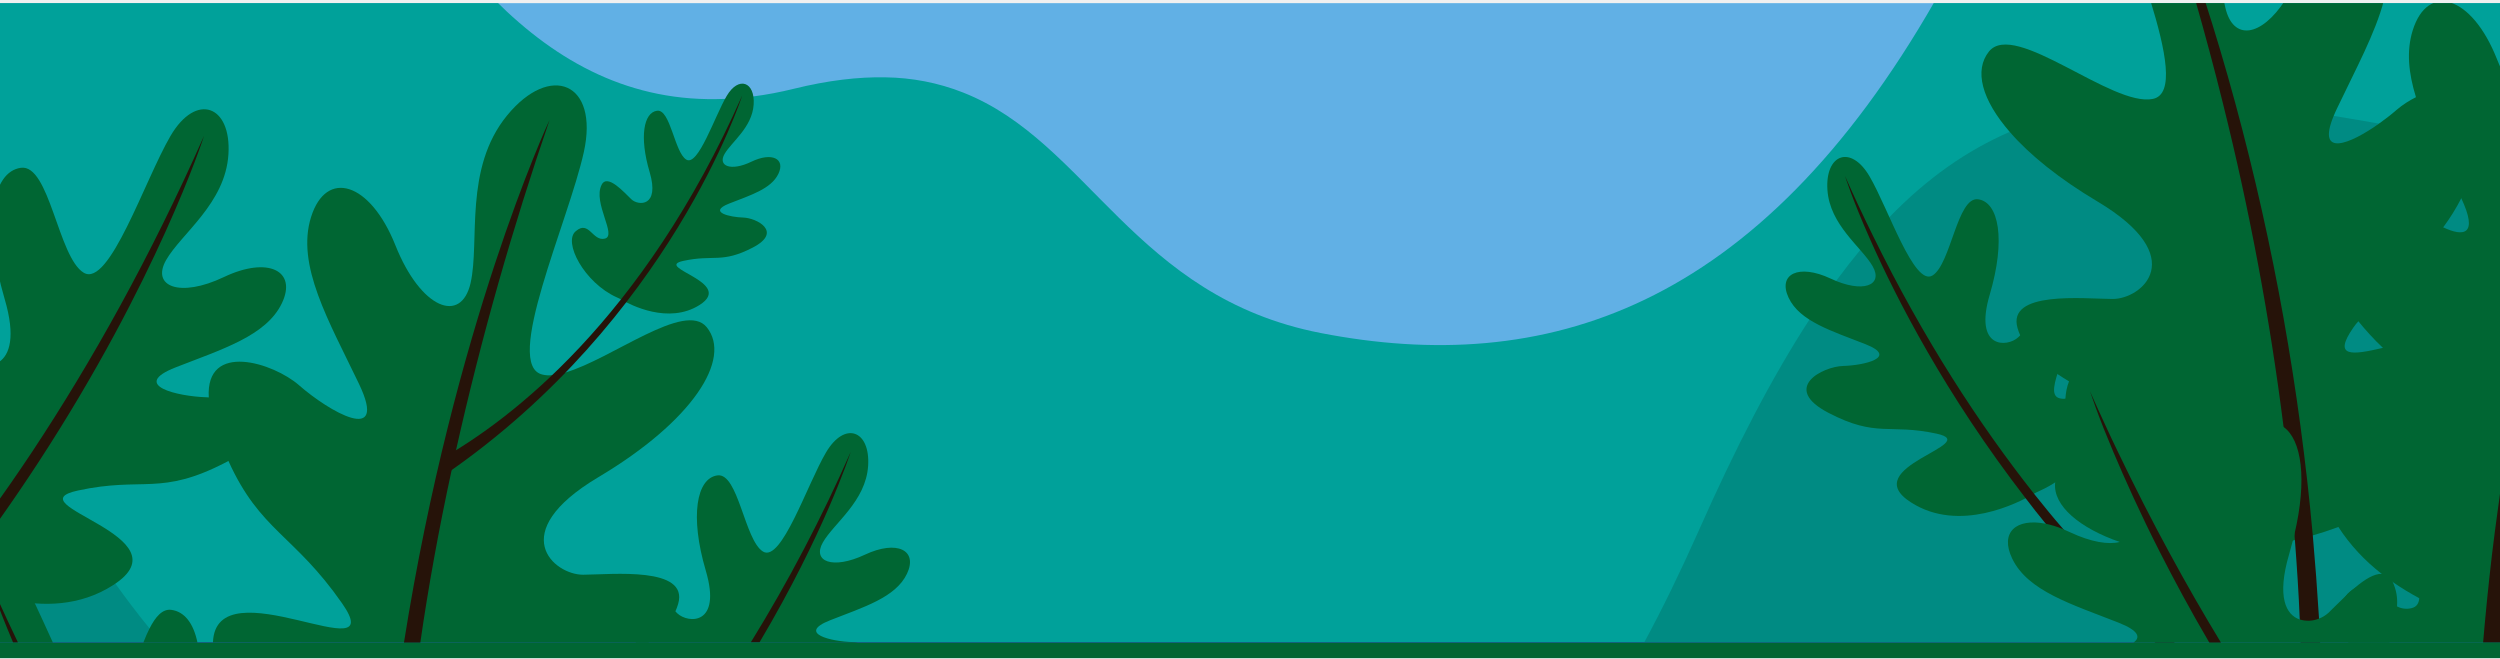
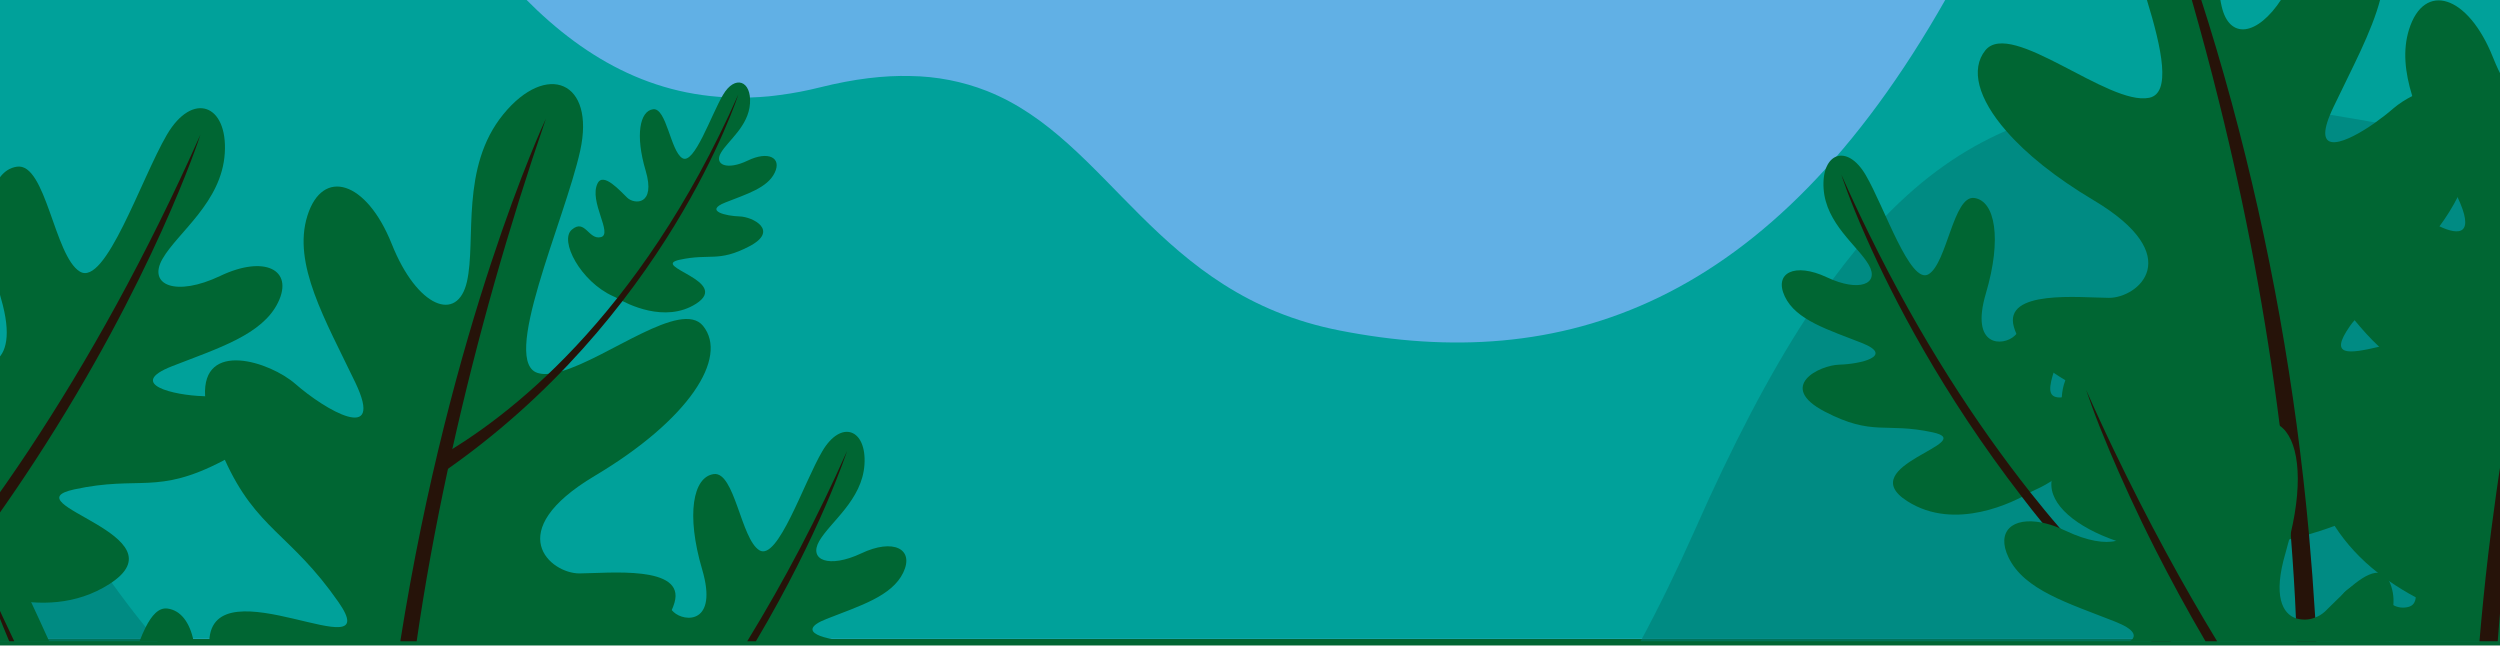
- <svg xmlns="http://www.w3.org/2000/svg" xmlns:xlink="http://www.w3.org/1999/xlink" version="1.1" id="Layer_1" x="0px" y="0px" viewBox="0 0 1437 378.4" style="enable-background:new 0 0 1437 378.4;" xml:space="preserve">
+ <svg xmlns="http://www.w3.org/2000/svg" xmlns:xlink="http://www.w3.org/1999/xlink" version="1.1" id="Layer_1" x="0px" y="0px" viewBox="0 0 1437 371.1" style="enable-background:new 0 0 1437 371.1;" xml:space="preserve">
  <style type="text/css">
- 	.st0{clip-path:url(#SVGID_2_);}
- 	.st1{fill:#FFFFFF;}
+ 	.st0{fill:#006633;}
+ 	.st1{clip-path:url(#SVGID_2_);}
	.st2{fill:#61B0E5;}
- 	.st3{opacity:0.992;fill:#233680;enable-background:new    ;}
- 	.st4{fill:#00A19A;}
- 	.st5{opacity:0.59;fill:#007C73;enable-background:new    ;}
- 	.st6{fill:#006633;}
- 	.st7{fill:#261309;}
+ 	.st3{fill:#00A19A;}
+ 	.st4{opacity:0.59;fill:#007C73;enable-background:new    ;}
+ 	.st5{fill:#261309;}
</style>
+   <rect y="294.7" class="st0" width="1437" height="76.3" />
  <g>
-     <g>
-       <g>
-         <defs>
-           <rect id="SVGID_1_" y="1.8" width="1437" height="368" />
-         </defs>
-         <clipPath id="SVGID_2_">
-           <use xlink:href="#SVGID_1_" style="overflow:visible;" />
-         </clipPath>
-         <g id="Web_1920_1" class="st0">
-           <rect y="1.8" class="st1" width="1437" height="368" />
-           <g id="Grupo_1" transform="translate(-243 -129.45)">
-             <g id="BACKGROUND">
-               <rect id="Rectángulo_5509" y="129.4" class="st2" width="1923.5" height="372.4" />
-               <path id="Trazado_25137" class="st3" d="M3.8,498h1920v5H3.8V498z" />
-             </g>
-             <g id="OBJECTS">
-               <g id="Grupo_27811">
-                 <path id="Trazado_56254" class="st4" d="M609.8,503" />
-                 <path id="Trazado_56255" class="st4" d="M1923.5,129.4v369.3H1754c-13.9,1.9-27.9,1.9-41.8,0H3.8V129.4h523.6         c36.1,36.1,78.4,59.1,132,56.9l0,0c3.1-0.1,6.3-0.3,9.5-0.6l0,0h0.1c2.2-0.2,4.5-0.5,6.8-0.8l0,0c7.9-1,15.7-2.5,23.4-4.4         c19.9-4.9,37.2-6.9,52.7-6.6c15.3,0.2,30.4,3.1,44.6,8.7c72.1,28.3,98.1,117.4,205.8,138.3         c127.9,24.8,250.8-12.3,353.2-191.4h469.6c0.2-0.4,0.4-0.8,0.6-1.1c0,0.4,0.1,0.8,0.1,1.1L1923.5,129.4L1923.5,129.4z" />
-                 <path id="Trazado_56256" class="st5" d="M328.9,490.6c-6.7-8.2-13.2-16.8-19.6-25.7c-15.5-21.7-30.1-45.4-44.3-69.7         c-1.2-2-2.4-4.1-3.6-6.2c-9.6-16.5-19.1-33.1-28.6-49.6c-6.5-11.2-12.9-22.3-19.5-33.2c-1.7-2.8-3.5-5.6-5.2-8.3         c-27-41.1-59.6-65.4-91.2-79.4l0,0c-3.3-1.4-6.5-2.8-9.8-4c-23.7-9-48.7-13.8-74-14.2c-9.8-0.2-19.5,0.3-29.2,1.4v296.9         h331.9C333.4,496.1,331.1,493.5,328.9,490.6z" />
-                 <path id="Trazado_56257" class="st5" d="M1923.5,129.4v369.3H1754c-13.9,1.9-27.9,1.9-41.8,0h-524.1         c10.6-19.6,20.9-40.8,31.1-63.7c21.7-49.1,42.7-89.3,63.9-121.9c5.1-7.8,10.2-15.2,15.3-22.2c4.6-6.2,9.2-12.1,13.8-17.7         c1.8-2.2,3.7-4.4,5.5-6.5c0.5-0.6,1.1-1.2,1.6-1.9c3.2-3.6,6.4-7.1,9.6-10.4c21.9-22.6,44.7-38.5,69.2-49.1         c36.1-15.7,75.9-19.8,122.4-16.8c2.4,0.2,4.8,0.3,7.3,0.5c17.7,1.4,36.4,3.8,56.2,7c8.2,1.3,16.7,2.8,25.3,4.3l0.7,0.1         c10.3,1.9,20,3.3,29.3,4.5c11.3,1.4,21.9,2.3,31.8,2.7c20.9,0.9,39-0.2,54.8-3.1c2.2-0.4,4.4-0.8,6.6-1.3l0,0         c9.7-2.1,19.2-5.1,28.3-9.1c9.6-4.2,18.5-9.6,26.7-16.2c13.9-11.1,24.3-24.8,32.9-39.6c1.7-2.9,3.3-6,4.9-9         c0.2-0.4,0.4-0.8,0.6-1.1c0,0.4,0.1,0.8,0.1,1.1L1923.5,129.4z" />
-               </g>
-               <g id="Grupo_27830">
-                 <g id="Grupo_27815">
-                   <g id="Grupo_27812">
-                     <path id="Trazado_56258" class="st6" d="M1595.8,317.6c-12.3,17.6-0.6,15.9,16.9,11.8c26.6-6.2,66.4-18,55.5,24.6           c-6.1,23.8-20.4,41.3-36.8,54.1l0,0c-2,1.6-4.1,3.1-6.2,4.6c-11.8,8.1-24.6,14.6-38,19.6c-5.6,2.1-10.6,3.7-14.8,4.9           c-3.7,1.1-6.8,1.8-9.1,2.3c-0.4,0.1-0.7,0.2-1.1,0.3c-0.3,0.1-0.7,0.2-1,0.3c-2.1,0.6-4.2,1.2-6.3,2           c-20.8,7.1-43.8,8.3-64.6,5.6c-1.9-0.2-3.8-0.5-5.7-0.9c-7.8-1.3-15.6-3.2-23.1-5.8c-22.9-7.9-38.6-20.8-37.2-34.1           c0-0.1,0-0.2,0-0.3c1.4-12.2,7.3-15.4,14.7-16.2c1.2-0.1,2.5-0.2,3.8-0.2c5-0.1,10.4,0.3,15.2-0.7c0.8-0.2,1.6-0.4,2.4-0.6           c3.8-1.1,7.2-3.6,9.3-6.9c4.6-7-2.5-13.1-13.5-19.8c-3.3-2-7.1-4.1-10.9-6.2c-0.1-0.1-0.2-0.1-0.3-0.1l0,0           c-1.8-1-3.7-2.1-5.6-3.1c-2.3-1.3-4.6-2.6-6.9-4s-4.6-2.8-6.8-4.3c-9.2-6.2-17.4-13.4-21.4-22.1c-0.6-1.4-1.2-2.8-1.6-4.3           c-6.3-21.7,37.9-16.9,54.6-16.8s45.3-23.9-8.8-56.1c-22-13.1-38.9-26.8-50.1-39.7c-16.4-18.8-20.8-35.7-12.1-46.5           c14.8-18.1,70.8,32.2,94.2,27.3c12.6-2.6,7.4-27.8-1.5-56.7h42.3c0.2,1.4,0.5,2.8,0.8,4.1c4.4,19.4,20.6,17.1,34.4-4.1           h56.8c-5,19.1-16.3,39.7-26.9,62c-0.8,1.7-1.5,3.2-2.1,4.7c-9.8,24,9.6,15.9,25.9,4.4c3.6-2.6,7.2-5.3,10.5-8.2           c3.4-2.9,7.2-5.3,11.2-7.3c19.2-9.6,47.2-12.3,39.4,22.7c-0.9,3.9-2,7.8-3.4,11.6c-2.8,8.1-6.2,16.1-10.1,23.8           c-3,5.9-6.5,11.5-10.5,16.9c-13.8,18.6-29.2,27.1-48.7,53.9C1597.6,315.1,1596.7,316.4,1595.8,317.6z" />
-                     <path id="Trazado_56259" class="st7" d="M1576.6,498.8h-11.2c-0.1-4.4-0.3-8.8-0.5-13.2c-0.6-14.9-1.6-30.2-2.8-45.8           c-0.1-1-0.2-2-0.2-3l0,0c-1.6-20.1-3.7-40.7-6.3-61.9c-7.9-62.7-19.6-124.9-34.9-186.2c-4.8-19.4-10.1-39.1-15.8-59.1h5.4           c5.7,17.6,11.7,37.6,17.7,59.7c22,81.2,36.8,164.2,44.4,248c1.4,15.7,2.6,31.7,3.6,48l0,0           C1576.1,489.6,1576.3,494.1,1576.6,498.8z" />
-                   </g>
-                   <g id="Grupo_27813">
-                     <path id="Trazado_56260" class="st6" d="M1843.9,399.1c-7.7,16.1-27.5,24-49.8,32.5c-3.7,1.4-7.4,2.8-11.2,4.3           c-1.7,0.7-3.2,1.3-4.4,2c-18.7,9.3,6.9,14.8,22.1,15.3c6.6,0.4,13.1,2.3,18.9,5.6c4.3,2.4,7.8,5.5,9.4,9.1           c1.3,3,1.1,6.6-0.6,9.4l0,0c-1.1,1.9-2.5,3.6-4.1,5.1l0,0c-3.6,3.2-7.6,5.9-12,8c-1.3,0.7-2.6,1.4-3.9,2l0,0           c-5,2.5-10.1,4.6-15.3,6.4h-39c-13.9,1.9-27.9,1.9-41.8,0h-119.3c-4.5-10.8-5.4-20.5-1.7-26.5l0,0c0.6-1,1.4-1.9,2.3-2.6           c1-0.9,2.2-1.7,3.4-2.4c10.4-5.9,15.6,6.4,23.9,10.7l0,0c2.6,1.4,5.6,1.7,8.4,1c2.9-0.7,4.1-2.7,4.4-5.6           c1.1-12.6-17.4-42.5-8.4-60.6c0,0,0-0.1,0.1-0.1c1.5-3,3.7-4.4,6.2-4.5l0,0c9.3-0.5,23.8,15.9,30.6,22.4           c4.1,3.6,9.7,5.2,15.1,4.2c8.5-1.8,15.2-11.7,7.5-37.9c-0.5-1.6-0.9-3.2-1.4-4.9c-10.9-40.7-5.3-68.5,10.7-70.7           c0.8-0.1,1.6-0.1,2.3,0.1c2.8,0.5,5.2,2.7,7.4,5.9c9.6,13.9,15.1,47.5,26.4,54.4c9.9,6,22.4-20.4,34-46l0,0           c4.1-9,8.1-17.8,11.8-25.1l0,0c1.4-2.8,2.8-5.3,4.1-7.5c8.6-14.6,18.9-18.2,25.8-13.2c5.1,3.6,8.3,11.9,7.5,23.8           c-1,15.7-9.3,28.1-18,38.6c-6.9,8.3-13.9,15.4-17.8,22.1c-8.7,15.1,7.8,21.8,33.2,9.8c1.1-0.5,2.2-1,3.3-1.5           c9-3.8,16.7-4.8,22.4-3.7C1845.5,380.6,1849.2,388.1,1843.9,399.1z" />
-                     <path id="Trazado_56261" class="st7" d="M1799.3,302.9c-0.4,1.4-6.3,19.4-19.2,48.5c-22.5,50.5-49.3,99-79.9,145.1           c-0.5,0.8-1,1.5-1.5,2.3h-7.9c0.9-1.3,1.8-2.7,2.8-4l0,0c31.2-46.1,59.2-94.3,83.6-144.4           C1784.6,335.1,1792,319.2,1799.3,302.9z" />
-                   </g>
-                   <g id="Grupo_27814">
-                     <path id="Trazado_56262" class="st6" d="M1415.6,411.5c-1.4,0.6-2.8,1.3-4.1,2.1c-8.1,4.7-42.3,22.5-70.1,4.6           c-31.8-20.4,42.1-33.6,14.7-39.5s-34.3,2.5-62-11.9s-3.3-26.7,8.4-27s32.1-4.9,12.8-12.5s-37.8-13.1-44.2-26.7           s5.7-19.7,24.2-11s30.4,3.9,24.1-7.1s-24.7-23.6-26-44s13.4-26.1,24.2-7.7s25.6,63.5,36.2,57s14.2-45.4,26.2-43.8           s16,23.4,6.7,54.8s10.1,30.4,16.4,24.5s21.5-23.5,26.7-13c8.1,16.1-14.1,45.3-2.9,48.1s14.2-16.8,26-6.7           C1464.2,361.5,1444.8,398.4,1415.6,411.5z" />
-                     <path id="Trazado_56263" class="st7" d="M1493,498.8h-11.2c-22.4-21.4-43.4-44.2-62.9-68.3c-4-4.9-7.9-9.8-11.6-14.7           c-46-59.6-74.3-114.7-89.5-149.1c-10-22.5-14.3-36.1-14.3-36.1c5.2,11.8,10.6,23.2,16,34.2           c29.3,59.8,61.2,108.6,92.6,148.4c5.6,7,11.1,13.8,16.7,20.2C1448.5,456.8,1470,478.6,1493,498.8z" />
-                   </g>
-                 </g>
-                 <g id="Grupo_27819">
-                   <g id="Grupo_27816">
-                     <path id="Trazado_56264" class="st6" d="M229.1,258.6c-3.8,14.6-11,28.2-21.1,39.4c-4.8,5.4-10,10.3-15.6,14.7l0,0           c-2,1.6-4.1,3.1-6.2,4.6c-19.1,13.3-39.9,20.7-52.9,24.4c-3.7,1.1-6.8,1.8-9.1,2.3c-0.4,0.1-0.7,0.2-1.1,0.3           c-2.5,0.6-4.9,1.4-7.4,2.2c-39.2,13.4-86.4,5.8-112-9.5v-42.3c9.6-0.2,20.6,1.4,26.8-8.2c4.5-7-2.5-13.1-13.5-19.8           c-4-2.4-8.5-4.9-13.2-7.5v-54c5.6,0.1,10.6,0.4,14.4,0.4c5.4-0.2,10.6-2,14.8-5.3c11.4-8.8,15.2-27.7-23.7-50.8           c-1.9-1.1-3.7-2.2-5.6-3.4v-16.9h222.9c-19.6,51.3-39.9,49.9-69.9,92.8C125.8,266.6,247.3,188.1,229.1,258.6z" />
-                     <path id="Trazado_56265" class="st7" d="M139,498.8h-12.9c0.4-8.7,0.6-17.5,0.8-26.4c0.1-5.1,0.2-10.2,0.2-15.5           c0.3-35.2-0.9-72.7-4-112.5c-3.2-40.9-8.4-84.2-16.1-129.8c-4.7-27.6-10.3-55.9-16.8-85.2H98c6.6,27.2,13,57.1,18.7,89.2           l0,0c6.7,38,12.5,79.2,16.5,123.2C138,394,139.9,446.4,139,498.8z" />
-                   </g>
-                   <g id="Grupo_27817">
-                     <path id="Trazado_56266" class="st6" d="M205.7,456.6c1.9,0.8,3.8,1.8,5.7,2.8c11.2,6.5,58.2,31,96.6,6.4           c43.8-28.1-58.1-46.2-20.2-54.4s47.2,3.5,85.4-16.4s4.6-36.7-11.6-37.2s-44.2-6.8-17.6-17.2s52-18.1,61-36.8           s-7.9-27.2-33.3-15.1s-41.9,5.4-33.2-9.8s34-32.5,35.8-60.7s-18.5-35.9-33.3-10.6s-35.2,87.5-49.9,78.6           s-19.6-62.6-36.1-60.3s-22,32.3-9.3,75.5s-13.9,41.9-22.6,33.7s-29.6-32.3-36.8-17.9c-11.1,22.1,19.4,62.4,4,66.3           s-19.6-23.1-35.8-9.3C138.7,387.8,165.5,438.6,205.7,456.6z" />
-                     <path id="Trazado_56267" class="st7" d="M360.3,207.5c-0.6,1.9-27.1,83.3-95.3,187.8c-14.1,21.6-30,44.2-47.8,67.3           c-9.2,11.9-18.9,24-29.1,36.1h-10.5c11-12.4,22.1-25.6,33.2-39.7c16.9-21.4,33.9-44.6,50.7-69.9           C295.6,337.6,329.3,277.5,360.3,207.5z" />
-                   </g>
-                   <g id="Grupo_27818">
-                     <path id="Trazado_56268" class="st6" d="M17,266.9c-0.7,7.9-5.5,18.2-13.2,27.7v-40c2.7-1.6,5.8-1.8,10,1.8           C16.4,258.6,17.4,262.4,17,266.9z" />
-                     <path id="Trazado_56269" class="st7" d="M133.3,460.5c-1.6,4.7-2.4,9.6-2.6,14.5c-1.3-0.9-2.5-1.7-3.8-2.6           C81.8,440.8,40.5,404.1,3.8,363.1v-9c47.5,52.1,92.1,84.2,123.3,102.7C129.2,458.1,131.3,459.4,133.3,460.5z" />
-                   </g>
-                 </g>
-                 <g id="Grupo_27824">
-                   <g id="Grupo_27820">
-                     <path id="Trazado_56270" class="st6" d="M615.7,498.8c6.7-5.2,12.4-11.1,15.5-17.9c0.6-1.4,1.2-2.8,1.6-4.3           c6.3-21.7-38-16.9-54.6-16.8s-45.3-23.9,8.8-56.1s77-68,62.2-86.2c-12.5-15.3-54.5,18.3-81.3,26.1l0,0           c-2.5,0.8-5.1,1.3-7.7,1.5l0,0c-1.7,0.2-3.5,0.1-5.2-0.3c-23.4-4.9,14.8-88,23.6-128s-19.3-51.4-44.2-20.9           s-15.5,72.4-20.9,96.2s-28.6,15-43.2-21.6s-39.8-44-48.5-16.3s10.2,59.7,27.5,95.8s-17.4,15.8-34.4,0.9           c-14.6-12.8-53.8-25.5-51.9,7c0.3,5.4,1.8,12,4.7,20.1c2.2,6.1,4.4,11.6,6.6,16.4c18.2,40.3,37.7,42.2,65.3,81.8           c28.6,40.9-72.5-22.7-74.2,22.5L615.7,498.8L615.7,498.8z" />
-                     <path id="Trazado_56271" class="st7" d="M484.6,498.8h-9.4c28.9-182,82.5-298,83.7-300.4c-21.4,62.2-39.4,125.6-53.8,189.9           l0,0c-0.9,3.8-1.7,7.6-2.5,11.4C495.2,433.8,489.2,466.9,484.6,498.8z" />
-                   </g>
-                   <g id="Grupo_27821">
-                     <path id="Trazado_56272" class="st6" d="M263.1,476.4c3.3,7,6.8,14.7,10.3,22.4h-42.1c-4.8-7.7-8.5-16.4-9.1-26.5           c-0.2-2.4-0.1-4.8,0-7.2l0,0c1.8-22.1,19.8-26.4,33.3-3.5C257.9,465.8,260.4,470.8,263.1,476.4z" />
-                     <path id="Trazado_56273" class="st6" d="M356.5,498.8h-31.1c1.1-2.9,2.3-5.6,3.5-8c3.5-6.9,7.5-11.5,12.6-10.8           C349,481,354.2,487.6,356.5,498.8z" />
-                     <path id="Trazado_56274" class="st7" d="M240.9,472.1c4.1,9,8.2,17.9,12.4,26.6h-2.8c-4.8-11.4-8.4-20.6-10.7-26.9           s-3.5-9.9-3.6-10.3C237.7,465.1,239.3,468.6,240.9,472.1z" />
-                   </g>
-                   <g id="Grupo_27822">
-                     <path id="Trazado_56275" class="st6" d="M608.5,498.8c-3.2-9.8-7-21.5-2.9-29.8c5-9.9,18.8,5.2,25.6,11.9           c0.4,0.4,0.8,0.7,1.1,1.1c6.3,5.9,25.7,7,16.4-24.5s-5.3-53.2,6.7-54.8s15.6,37.4,26.2,43.8s25.4-38.7,36.2-57           s25.5-12.7,24.2,7.7s-19.7,33-26,44s5.6,15.8,24.1,7.1s30.7-2.6,24.2,11s-24.9,19.1-44.2,26.7s1,12.2,12.8,12.5           c1.1,0,2.1,0.1,3.2,0.3L608.5,498.8L608.5,498.8z" />
-                     <path id="Trazado_56276" class="st7" d="M732,389.2c-0.5,1.4-15.4,47.1-52.4,109.4h-5C696.2,463.6,715.3,427.1,732,389.2z" />
-                   </g>
-                   <g id="Grupo_27823">
-                     <path id="Trazado_56277" class="st6" d="M597.6,300.4c0.9,0.4,1.8,0.8,2.6,1.3c5.2,3,27.1,14.4,45,3           c20.4-13.1-27-21.5-9.4-25.3s22,1.6,39.8-7.6s2.1-17.1-5.4-17.3s-20.6-3.1-8.2-8s24.2-8.4,28.4-17.1s-3.7-12.7-15.5-7           s-19.5,2.5-15.4-4.5s15.8-15.2,16.7-28.3s-8.6-16.7-15.5-5s-16.4,40.7-23.2,36.6s-9.1-29.1-16.8-28.1s-10.3,15-4.3,35.2           s-6.5,19.5-10.5,15.7s-13.8-15-17.1-8.3c-5.2,10.3,9,29.1,1.9,30.9s-9.1-10.8-16.7-4.3C566.4,268.4,578.8,292,597.6,300.4z           " />
-                     <path id="Trazado_56278" class="st7" d="M497.1,393c38.8-22.1,115.2-79.3,172.5-208.6c0,0-41.3,128.8-170.8,217.9           C498.6,399.1,498,396,497.1,393z" />
-                   </g>
-                 </g>
-                 <g id="Grupo_27829">
-                   <g id="Grupo_27825">
-                     <path id="Trazado_56279" class="st6" d="M1841,369.1c-0.4,1.5-1,2.9-1.6,4.3c-0.9,1.9-1.9,3.6-3.1,5.3           c-4.4,6.4-11,11.9-18.3,16.8c-4.4,3-9.1,5.8-13.7,8.4c-5.9,3.4-11.8,6.5-16.8,9.5l0,0c-11.1,6.6-18.1,12.7-13.5,19.7           c1.2,1.9,2.7,3.4,4.5,4.7c6.3,4.3,14.8,3.3,22.4,3.5c9,0.2,16.8,2.1,18.4,16.4c0,0.1,0,0.2,0,0.3c0,0.2,0.1,0.5,0.1,0.7           c1,18.1-28.8,35.1-65.5,40c-13.9,1.9-27.9,1.9-41.8,0c-4.1-0.6-8.1-1.3-12.1-2.3c-2.2-0.5-4.4-1.1-6.6-1.8l0,0           c-1.6-0.5-3.1-1-4.7-1.5c-2.4-0.8-4.9-1.6-7.4-2.2c-0.4-0.1-0.7-0.2-1.1-0.3c-2.2-0.5-5.3-1.3-9.1-2.3           c-13.1-3.7-25.7-8.8-37.7-15.1c-5.2-2.8-10.3-5.9-15.2-9.3c-2.1-1.5-4.2-3-6.2-4.6l0,0c-9.8-7.6-18.3-16.7-25-27.1           c-5.3-8.3-9.3-17.4-11.7-27c-18.2-70.6,103.3,8,72.3-36.4c-13.3-19.1-24.7-29.4-35-39.5c-5.1-4.8-9.8-10-14.2-15.4           c-7.9-10-15.3-22.7-22.6-43.2c-20.3-56.8,30.2-42,47.2-27.1c6.7,5.9,16.2,12.6,24.1,16.4c12.1,5.8,20.7,4.6,10.5-16.9           c-0.1-0.1-0.1-0.3-0.2-0.4c-6.3-13.1-12.8-25.7-18.1-37.7c-2.9-6.5-5.5-13.2-7.7-20c-4.1-13.4-5.5-26.1-1.8-38           c8.6-27.7,33.9-20.3,48.4,16.3s37.8,45.4,43.2,21.6c3.2-14.1,1.2-34.7,4.3-55.4h55.4c-6.2,20.2-15,44.4-20.5,64.8           c-6.2,22.9-8.1,41,2.4,43.2c1.7,0.3,3.5,0.4,5.2,0.3c2.6-0.2,5.2-0.7,7.7-1.5c26.8-7.8,68.8-41.4,81.3-26.1           c13.8,16.9-5.1,49.2-51.6,79.6c-3.4,2.2-6.9,4.4-10.5,6.6c-7,4-13.4,8.7-19.4,14.1l0,0c-10.3,9.7-13.1,18.3-11.8,25.1l0,0           c1.3,7,6.9,12.1,13.1,14.7c1,0.4,1.9,0.8,2.9,1.1c2.1,0.6,4.2,1,6.4,1c2.4,0,5.5-0.1,8.8-0.2           C1814.9,351.5,1846.4,350.6,1841,369.1z" />
-                     <path id="Trazado_56280" class="st7" d="M1754.3,129.4c-8,25.1-15.3,49.8-21.9,73.9l0,0c-7.2,26.4-13.6,52.2-19.2,77.4l0,0           c-0.9,3.8-1.7,7.6-2.5,11.4c-2.5,11.8-4.9,23.5-7.1,35c-10.5,54.2-17.9,108.9-22.2,163.9c-0.2,2.6-0.4,5.2-0.6,7.7h-10.5           c0.3-3.5,0.6-6.9,0.9-10.3c1.7-18.4,3.6-36.3,5.9-53.8c1.9-14.6,3.9-28.9,6.1-42.8c3.9-24.8,8.3-48.4,13-70.6           c9.3-44.6,19.7-83.8,29.6-116.6c9.4-31.1,18.3-56.4,25.4-75.2L1754.3,129.4z" />
-                   </g>
-                   <g id="Grupo_27826">
-                     <path id="Trazado_56281" class="st6" d="M1620.8,477.9L1620.8,477.9c-0.3,6.8-2.3,14-4.4,20.9h-147.1           c4.2-2.9,3.3-6.8-8.7-11.5c-26.6-10.5-52-18-61-36.8c-7.2-15,2.2-23.4,19.3-20c3.3,0.7,6.6,1.7,9.7,3           c1.4,0.6,2.8,1.2,4.3,1.9c12.1,5.7,22.1,7.2,28.4,5.6c7-1.8,9.3-7.4,4.7-15.4c-5.4-9.4-17.2-19.6-25.8-32.8           c-0.5-0.8-1-1.6-1.5-2.4c-4.5-7.5-7.9-15.9-8.5-25.5c-0.1-2.1-0.1-4.2,0-6.3c0.2-3.4,0.8-6.8,2.1-10           c5.4-13.7,19.9-13.7,31.3,5.6c14.8,25.3,35.2,87.4,49.9,78.6s19.6-62.6,36.1-60.3c2.1,0.3,4.2,1.1,5.9,2.3           c10.5,7.3,13.8,30.2,6.3,61.9l0,0c-0.2,1.1-0.5,2.1-0.8,3.2c-0.7,2.6-1.4,5.3-2.2,8.1c-7.3,24.7-1.7,34.9,6,37.5           c3.6,1.1,7.5,1,10.9-0.4l0,0c2.1-0.7,4-1.9,5.7-3.4c2.4-2.3,5.9-5.9,9.7-9.5l0,0c1.8-1.7,3.7-3.5,5.7-5.1           c5.3-4.5,10.9-8,15.3-7.8l0,0c2.5,0.1,4.6,1.5,6.2,4.5v0.1C1620.4,468.4,1621.2,473.1,1620.8,477.9z" />
-                     <path id="Trazado_56282" class="st7" d="M1490.2,447.6c9.7,17.9,19.5,34.9,29.4,51.2h-6.7c-10.9-18.6-20.3-36.1-28.4-52           c-11.5-22.6-20.2-42.1-26.6-57.2c-2.2-5.2-4.1-10-5.8-14.1c-3.9-9.9-6.2-16.6-7.2-19.5l0,0c-0.3-1-0.5-1.5-0.6-1.7           c0.3,0.6,0.5,1.2,0.8,1.8c2.6,5.9,5.2,11.6,7.9,17.4c2.4,5.2,4.8,10.4,7.3,15.5C1470,409.2,1480,428.9,1490.2,447.6z" />
-                   </g>
-                   <g id="Grupo_27827">
-                     <path id="Trazado_56283" class="st6" d="M1923.5,317.6v-30.8c-10.5,20.3-23.8,58.2-33.6,52.2           c-10.6-6.4-14.2-45.4-26.2-43.8s-16,23.4-6.7,54.8s-10.1,30.4-16.4,24.5c-0.3-0.3-0.7-0.7-1.1-1.1           c-6.8-6.7-20.6-21.8-25.6-11.9c-2.9,5.9-1.9,13.5,0.2,21c1.2,4.6,2.8,9,4.1,13c2.3,7.3,3.3,13-1.3,14.1           c-5.4,1.4-8.9-2.5-12.4-5.8c-3.8-3.5-7.5-6.2-13.6-1c-2.6,2.3-3.6,6-3.2,10.5l0,0c0.5,5.3,2.8,11.7,6.6,18.2           c2,3.4,4.3,6.7,6.8,9.8c5.2,6.5,11.5,12.1,18.5,16.7c2.7,1.8,5.6,3.3,8.5,4.6c1.2,0.5,2.4,1.1,3.6,1.8           c0.2,0.1,0.3,0.2,0.5,0.3c1,0.6,2.4,1.4,4.2,2.3c12.3,6.3,41.6,18,65.9,2.4c31.8-20.4-42.1-33.6-14.7-39.5           c16.4-3.5,25.4-1.9,36-3.2v-39.1c-3.6-1.7-4.7-4,0-6.9v-38.6c-1.2-1.7-1.2-4,0-6.8v-17.7H1923.5z" />
-                     <path id="Trazado_56284" class="st7" d="M1923.5,317.6c-29.1,59.1-60.7,107.5-91.9,146.9c-0.9,1.1-1.8,2.2-2.7,3.4           c-6.9,8.6-13.8,16.8-20.6,24.5l0,0c-1.9,2.1-3.8,4.3-5.7,6.4h7.8c4.7-5.5,9.3-10.9,13.7-16.4l0,0c1.4-1.7,2.8-3.4,4.1-5.1           l0,0c2.7-3.4,5.4-6.8,8-10.2c34.4-44.5,63.7-92.8,87.2-143.9L1923.5,317.6z" />
-                   </g>
-                   <g id="Grupo_27828">
-                     <path id="Trazado_56285" class="st6" d="M1796.1,129.4c-3.5,10.5,9.3,27.8,2.4,29.5c-7.2,1.8-9.1-10.8-16.7-4.3           c-4.5,3.8-1.6,14.1,5.6,23.4c4.8,6.4,11.1,11.5,18.3,14.9c0.8,0.4,1.5,0.7,2.3,1.1c0.1,0.1,0.2,0.1,0.3,0.2           c0.7,0.4,1.6,0.9,2.7,1.5c7.9,4.1,26.6,11.5,42.3,1.5c20.4-13.1-27-21.5-9.4-25.3s22,1.6,39.8-7.6s2.2-17.1-5.4-17.3           s-20.6-3.1-8.2-8c8-3.2,15.8-5.7,21.4-9.5h-65.6c0.2,6.1-2.5,8.6-5.5,9c-2.4,0.3-4.8-0.5-6.6-2c-1.7-1.6-4.5-4.6-7.4-7           L1796.1,129.4z" />
-                     <path id="Trazado_56286" class="st7" d="M1854.1,129.4c-12.5,23.2-26.9,45.4-43,66.3c-10.9,14.1-22.6,27.6-35,40.5           c-20,20.7-41.8,39.4-65.3,55.9c-1.3,0.9-2.6,1.8-3.9,2.7c-0.1-3.2-0.7-6.3-1.7-9.3c2.5-1.4,5.2-3,8.1-4.8l0,0           c19.8-12.4,38.3-26.8,55.1-43.1c14.2-13.6,27.5-28.2,39.7-43.6c16.1-20.4,30.6-42,43.3-64.7L1854.1,129.4L1854.1,129.4z" />
-                   </g>
-                 </g>
-               </g>
-             </g>
+     <defs>
+       <rect id="SVGID_1_" width="1437" height="371.1" />
+     </defs>
+     <clipPath id="SVGID_2_">
+       <use xlink:href="#SVGID_1_" style="overflow:visible;" />
+     </clipPath>
+     <g class="st1">
+       <rect x="-214.2" y="-0.7" class="st2" width="1892.6" height="368" />
+       <path id="Trazado_56254_1_" class="st3" d="M364.7,372.9" />
+       <path id="Trazado_56255_1_" class="st3" d="M1678.3-0.7v367.9h-167c-13.7,1.9-27.5,1.9-41.2,0H-214.2V-0.7H302    c35.6,36,77.3,58.8,130.2,56.7h0c3.1-0.1,6.2-0.3,9.3-0.6h0c0,0,0.1,0,0.1,0c2.2-0.2,4.4-0.5,6.7-0.8h0c7.8-1,15.5-2.5,23.1-4.4    c19.6-4.9,36.7-6.9,51.9-6.5c15.1,0.2,30,3.1,44,8.6c71.1,28.2,96.7,117,202.9,137.7c126.1,24.7,247.3-12.3,348.3-190.7h463    c0.2-0.4,0.4-0.8,0.6-1.1c0,0.4,0,0.8,0.1,1.1H1678.3z" />
+       <path id="Trazado_56256_1_" class="st4" d="M83.8,360.6c-6.7-8.2-13.2-16.8-19.6-25.7c-15.5-21.7-30.1-45.4-44.3-69.7    c-1.2-2-2.4-4.1-3.6-6.2c-9.6-16.5-19.1-33.1-28.6-49.6c-6.5-11.2-12.9-22.3-19.5-33.2c-1.7-2.8-3.5-5.6-5.2-8.3    c-27-41.1-59.6-65.4-91.2-79.4h0c-3.3-1.4-6.5-2.8-9.8-4c-23.7-9-48.7-13.8-74-14.2c-9.8-0.2-19.5,0.3-29.2,1.4v296.9H90.6    C88.3,366,86,363.3,83.8,360.6z" />
+       <path id="Trazado_56257_1_" class="st4" d="M1678.3-0.7v369.3h-169.4c-13.9,1.9-27.9,1.9-41.8,0H943    c10.6-19.6,20.9-40.8,31.1-63.7c21.7-49.1,42.7-89.3,63.9-121.9c5.1-7.8,10.2-15.2,15.3-22.2c4.6-6.2,9.2-12.1,13.8-17.7    c1.8-2.2,3.7-4.4,5.5-6.5c0.5-0.6,1.1-1.2,1.6-1.9c3.2-3.6,6.4-7.1,9.6-10.4c21.9-22.6,44.7-38.5,69.2-49.1    c36.1-15.7,75.9-19.8,122.4-16.8c2.4,0.2,4.8,0.3,7.3,0.5c17.7,1.4,36.4,3.8,56.2,7c8.2,1.3,16.7,2.8,25.3,4.3l0.7,0.1    c10.3,1.9,20,3.3,29.3,4.5c11.3,1.4,21.9,2.3,31.8,2.7c20.9,0.9,39-0.2,54.8-3.1c2.2-0.4,4.4-0.8,6.6-1.3h0    c9.7-2.1,19.2-5.1,28.3-9.1c9.6-4.2,18.5-9.6,26.7-16.2c13.9-11.1,24.3-24.8,32.9-39.6c1.7-2.9,3.3-6,4.9-9    c0.2-0.4,0.4-0.8,0.6-1.1c0,0.4,0.1,0.8,0.1,1.1L1678.3-0.7z" />
+       <g id="Grupo_27830_1_">
+         <g id="Grupo_27815_1_">
+           <g id="Grupo_27812_1_">
+             <path id="Trazado_56258_1_" class="st0" d="M1350.7,187.5c-12.3,17.6-0.6,15.9,16.9,11.8c26.6-6.2,66.4-18,55.5,24.6       c-6.1,23.8-20.4,41.3-36.8,54.1h0c-2,1.6-4.1,3.1-6.2,4.6c-11.8,8.1-24.6,14.6-38,19.6c-5.6,2.1-10.6,3.7-14.8,4.9       c-3.7,1.1-6.8,1.8-9.1,2.3c-0.4,0.1-0.7,0.2-1.1,0.3c-0.3,0.1-0.7,0.2-1,0.3c-2.1,0.6-4.2,1.2-6.3,2       c-20.8,7.1-43.8,8.3-64.6,5.6c-1.9-0.2-3.8-0.5-5.7-0.9c-7.8-1.3-15.6-3.2-23.1-5.8c-22.9-7.9-38.6-20.8-37.2-34.1       c0-0.1,0-0.2,0-0.3c1.4-12.2,7.3-15.4,14.7-16.2c1.2-0.1,2.5-0.2,3.8-0.2c5-0.1,10.4,0.3,15.2-0.7c0.8-0.2,1.6-0.4,2.4-0.6       c3.8-1.1,7.2-3.6,9.3-6.9c4.6-7-2.5-13.1-13.5-19.8c-3.3-2-7.1-4.1-10.9-6.2c-0.1-0.1-0.2-0.1-0.3-0.1v0       c-1.8-1-3.7-2.1-5.6-3.1c-2.3-1.3-4.6-2.6-6.9-4s-4.6-2.8-6.8-4.3c-9.2-6.2-17.4-13.4-21.4-22.1c-0.6-1.4-1.2-2.8-1.6-4.3       c-6.3-21.7,37.9-16.9,54.6-16.8s45.3-23.9-8.8-56.1c-22-13.1-38.9-26.8-50.1-39.7c-16.4-18.7-20.8-35.7-12.1-46.5       c14.8-18.1,70.8,32.2,94.2,27.3c12.6-2.6,7.4-27.8-1.5-56.7h42.3c0.2,1.4,0.5,2.8,0.8,4.1c4.4,19.4,20.6,17.1,34.4-4.1h56.8       c-5,19.1-16.3,39.7-26.9,62c-0.8,1.7-1.5,3.2-2.1,4.7c-9.8,24,9.6,15.9,25.9,4.4c3.6-2.6,7.2-5.3,10.5-8.2       c3.4-2.9,7.2-5.3,11.2-7.3c19.2-9.6,47.2-12.3,39.4,22.7c-0.9,3.9-2,7.8-3.4,11.6c-2.8,8.1-6.2,16.1-10.1,23.8       c-3,5.9-6.5,11.5-10.5,16.9c-13.8,18.6-29.2,27.1-48.7,53.9C1352.5,185,1351.6,186.2,1350.7,187.5z" />
+             <path id="Trazado_56259_1_" class="st5" d="M1331.4,368.6h-11.2c-0.1-4.4-0.3-8.8-0.5-13.2c-0.6-14.9-1.6-30.2-2.8-45.8       c-0.1-1-0.2-2-0.2-3v0c-1.6-20.1-3.7-40.7-6.3-61.9c-7.9-62.7-19.6-124.9-34.9-186.2c-4.8-19.4-10.1-39.1-15.8-59.1h5.4       c5.7,17.6,11.7,37.6,17.7,59.7c22,81.2,36.8,164.2,44.4,248c1.4,15.7,2.6,31.7,3.6,48v0C1331,359.5,1331.2,364.1,1331.4,368.6z       " />
+           </g>
+           <g id="Grupo_27813_1_">
+             <path id="Trazado_56260_1_" class="st0" d="M1598.8,269c-7.7,16.1-27.5,24-49.8,32.5c-3.7,1.4-7.4,2.8-11.2,4.3       c-1.7,0.7-3.2,1.3-4.4,2c-18.7,9.3,6.9,14.8,22.1,15.3c6.6,0.4,13.1,2.3,18.9,5.6c4.3,2.4,7.8,5.5,9.4,9.1       c1.3,3,1.1,6.6-0.6,9.4c0,0,0,0,0,0c-1.1,1.9-2.5,3.6-4.1,5.1l0,0c-3.6,3.2-7.6,5.9-12,8c-1.3,0.7-2.6,1.4-3.9,2l0,0       c-5,2.5-10.1,4.6-15.3,6.4h-38.9c-13.9,1.9-27.9,1.9-41.8,0h-119.3c-4.5-10.8-5.4-20.5-1.7-26.5l0,0c0.6-1,1.4-1.9,2.3-2.6       c1-0.9,2.2-1.7,3.4-2.4c10.4-5.9,15.6,6.4,23.9,10.7v0c2.6,1.4,5.6,1.7,8.4,1c2.9-0.7,4.1-2.7,4.4-5.6       c1.1-12.6-17.4-42.5-8.4-60.6c0,0,0-0.1,0.1-0.1c1.5-3,3.7-4.4,6.2-4.5h0c9.3-0.5,23.8,15.9,30.6,22.4       c4.1,3.6,9.7,5.2,15.1,4.2c8.5-1.8,15.2-11.7,7.5-37.9c-0.5-1.6-0.9-3.2-1.4-4.9c-10.9-40.7-5.3-68.5,10.7-70.7       c0.8-0.1,1.6-0.1,2.3,0.1c2.8,0.5,5.2,2.7,7.4,5.9c9.6,13.9,15.1,47.5,26.4,54.4c9.9,6,22.4-20.4,34-46v0       c4.1-9,8.1-17.8,11.8-25.1l0,0c1.4-2.8,2.8-5.3,4.1-7.5c8.6-14.6,18.9-18.2,25.8-13.2c5.1,3.6,8.3,11.9,7.5,23.8       c-1,15.7-9.3,28.1-18,38.6c-6.9,8.3-13.9,15.4-17.8,22.1c-8.7,15.1,7.8,21.8,33.2,9.8c1.1-0.5,2.2-1,3.3-1.5       c9-3.8,16.7-4.8,22.4-3.7C1600.4,250.5,1604.1,257.9,1598.8,269z" />
+             <path id="Trazado_56261_1_" class="st5" d="M1554.1,172.8c-0.4,1.4-6.3,19.4-19.2,48.5c-22.5,50.5-49.3,99-79.9,145.1       c-0.5,0.8-1,1.5-1.5,2.3h-7.9c0.9-1.3,1.8-2.7,2.8-4h0c31.2-46.1,59.2-94.3,83.6-144.4C1539.5,204.9,1546.9,189.1,1554.1,172.8       z" />
+           </g>
+           <g id="Grupo_27814_1_">
+             <path id="Trazado_56262_1_" class="st0" d="M1170.4,281.3c-1.4,0.6-2.8,1.3-4.1,2.1c-8.1,4.7-42.3,22.5-70.1,4.6       c-31.8-20.4,42.1-33.6,14.7-39.5s-34.3,2.5-62-11.9s-3.3-26.7,8.4-27s32.1-4.9,12.8-12.5s-37.8-13.1-44.2-26.7       s5.7-19.7,24.2-11s30.4,3.9,24.1-7.1s-24.7-23.6-26-44s13.4-26.1,24.2-7.7s25.6,63.5,36.2,57s14.2-45.4,26.2-43.8       s16,23.4,6.7,54.8s10.1,30.4,16.4,24.5s21.5-23.5,26.7-13c8.1,16.1-14.1,45.3-2.9,48.1s14.2-16.8,26-6.7       C1219.1,231.4,1199.6,268.3,1170.4,281.3z" />
+             <path id="Trazado_56263_1_" class="st5" d="M1247.9,368.6h-11.2c-22.4-21.4-43.4-44.2-62.9-68.3c-4-4.9-7.9-9.8-11.6-14.7       c-46-59.6-74.3-114.7-89.5-149.1c-10-22.5-14.3-36.1-14.3-36.1c5.2,11.8,10.6,23.2,16,34.2c29.3,59.8,61.2,108.6,92.6,148.4       c5.6,7,11.1,13.8,16.7,20.2C1203.4,326.6,1224.9,348.5,1247.9,368.6z" />
+           </g>
+         </g>
+         <g id="Grupo_27819_1_">
+           <g id="Grupo_27816_1_">
+             <path id="Trazado_56264_1_" class="st0" d="M-16,128.5c-3.8,14.6-11,28.2-21.1,39.4c-4.8,5.4-10,10.3-15.6,14.7c0,0,0,0,0,0       c-2,1.6-4.1,3.1-6.2,4.6c-19.1,13.3-39.9,20.7-52.9,24.4c-3.7,1.1-6.8,1.8-9.1,2.3c-0.4,0.1-0.7,0.2-1.1,0.3       c-2.5,0.6-4.9,1.4-7.4,2.2c-39.2,13.4-86.4,5.8-112-9.5v-42.3c9.6-0.2,20.6,1.4,26.8-8.2c4.6-7-2.5-13.1-13.5-19.8       c-4-2.4-8.5-4.9-13.2-7.5v-54c5.6,0.1,10.6,0.4,14.4,0.4c5.4-0.2,10.6-2,14.8-5.3c11.4-8.8,15.2-27.7-23.7-50.7       c-1.9-1.1-3.7-2.2-5.6-3.4V-0.7h222.9C-38,50.6-58.4,49.2-88.3,92.2C-119.3,136.5,2.2,58-16,128.5z" />
+             <path id="Trazado_56265_1_" class="st5" d="M-106.1,368.6h-12.9c0.4-8.7,0.6-17.5,0.8-26.4c0.1-5.1,0.2-10.2,0.2-15.5       c0.3-35.2-0.9-72.7-4-112.5c-3.2-40.9-8.4-84.2-16.1-129.8c-4.7-27.6-10.3-55.9-16.8-85.2h7.8c6.6,27.2,13,57.1,18.7,89.2h0       c6.7,38,12.5,79.2,16.5,123.2C-107.1,263.9-105.2,316.3-106.1,368.6z" />
+           </g>
+           <g id="Grupo_27817_1_">
+             <path id="Trazado_56266_1_" class="st0" d="M-39.4,326.5c1.9,0.8,3.8,1.8,5.7,2.8c11.2,6.5,58.2,31,96.6,6.4       c43.8-28.1-58.1-46.2-20.2-54.4s47.2,3.5,85.4-16.4s4.6-36.7-11.6-37.2s-44.2-6.8-17.6-17.2s52-18.1,61-36.8       s-7.9-27.2-33.3-15.1s-41.9,5.4-33.2-9.8s34-32.5,35.8-60.7c1.8-28.1-18.5-35.9-33.3-10.6S60.6,165,45.9,156.1       S26.4,93.5,9.8,95.8s-22,32.3-9.3,75.5s-13.9,41.9-22.6,33.7s-29.6-32.3-36.8-17.9c-11.1,22.1,19.4,62.4,4,66.3       s-19.6-23.1-35.8-9.3C-106.4,257.7-79.6,308.6-39.4,326.5z" />
+             <path id="Trazado_56267_1_" class="st5" d="M115.2,77.4c-0.6,1.9-27.1,83.3-95.3,187.8c-14.1,21.6-30,44.2-47.8,67.3       c-9.2,11.9-18.9,24-29.1,36.1h-10.5c11-12.4,22.1-25.6,33.2-39.7c16.9-21.4,33.9-44.6,50.7-69.9       C50.5,207.5,84.1,147.4,115.2,77.4z" />
+           </g>
+           <g id="Grupo_27818_1_">
+             <path id="Trazado_56268_1_" class="st0" d="M-228.1,136.7c-0.7,7.9-5.5,18.2-13.2,27.7v-40c2.7-1.6,5.8-1.8,10,1.8       C-228.7,128.5-227.7,132.2-228.1,136.7z" />
+             <path id="Trazado_56269_1_" class="st5" d="M-111.9,330.3c-1.6,4.7-2.4,9.6-2.6,14.5c-1.3-0.9-2.5-1.7-3.8-2.6       c-45.1-31.5-86.4-68.2-123.1-109.2v-9c47.5,52.1,92.1,84.2,123.3,102.7C-115.9,328-113.8,329.2-111.9,330.3z" />
+           </g>
+         </g>
+         <g id="Grupo_27824_1_">
+           <g id="Grupo_27820_1_">
+             <path id="Trazado_56270_1_" class="st0" d="M370.6,368.6c6.7-5.2,12.4-11.1,15.5-17.9c0.6-1.4,1.2-2.8,1.6-4.3       c6.3-21.7-38-16.9-54.6-16.8s-45.3-23.9,8.8-56.1s77-68,62.2-86.2c-12.5-15.3-54.5,18.3-81.3,26.1h0c-2.5,0.8-5.1,1.3-7.7,1.5       c0,0,0,0,0,0c-1.7,0.2-3.5,0.1-5.2-0.3c-23.4-4.9,14.8-88,23.6-128s-19.3-51.4-44.2-20.9s-15.5,72.4-20.9,96.2       s-28.6,15-43.2-21.6s-39.8-44-48.5-16.3s10.2,59.7,27.5,95.8s-17.4,15.8-34.4,0.9c-14.6-12.8-53.8-25.5-51.9,7       c0.3,5.4,1.8,12,4.7,20.1c2.2,6.1,4.4,11.6,6.6,16.4c18.2,40.3,37.7,42.2,65.3,81.8c28.6,40.9-72.5-22.7-74.2,22.5H370.6z" />
+             <path id="Trazado_56271_1_" class="st5" d="M239.5,368.6h-9.4c28.9-182,82.5-298,83.7-300.4c-21.4,62.2-39.4,125.6-53.8,189.9       v0c-0.9,3.8-1.7,7.6-2.5,11.4C250.1,303.7,244.1,336.7,239.5,368.6z" />
+           </g>
+           <g id="Grupo_27821_1_">
+             <path id="Trazado_56272_1_" class="st0" d="M18,346.3c3.3,7,6.8,14.7,10.3,22.4h-42.1c-4.8-7.7-8.5-16.4-9.1-26.5       c-0.2-2.4-0.1-4.8,0-7.2v0c1.8-22.1,19.8-26.4,33.3-3.5C12.8,335.6,15.3,340.7,18,346.3z" />
+             <path id="Trazado_56273_1_" class="st0" d="M111.3,368.6H80.2c1.1-2.9,2.3-5.6,3.5-8c3.5-6.9,7.5-11.5,12.6-10.8       C103.8,350.8,109.1,357.6,111.3,368.6z" />
+             <path id="Trazado_56274_1_" class="st5" d="M-4.2,342c4.1,9,8.2,17.9,12.4,26.6H5.3C0.5,357.2-3,348.1-5.4,341.7       c-2.3-6.3-3.5-9.9-3.6-10.3C-7.4,335-5.8,338.5-4.2,342z" />
+           </g>
+           <g id="Grupo_27822_1_">
+             <path id="Trazado_56275_1_" class="st0" d="M363.4,368.6c-3.2-9.8-7-21.5-2.9-29.8c5-9.9,18.8,5.2,25.6,11.9       c0.4,0.4,0.8,0.7,1.1,1.1c6.3,5.9,25.7,7,16.4-24.5s-5.3-53.2,6.7-54.8s15.6,37.4,26.2,43.8s25.4-38.7,36.2-57       s25.5-12.7,24.2,7.7s-19.7,33-26,44s5.6,15.8,24.1,7.1c18.5-8.8,30.7-2.6,24.2,11s-24.9,19.1-44.2,26.7s1,12.2,12.8,12.5       c1.1,0,2.1,0.1,3.2,0.3H363.4z" />
+             <path id="Trazado_56276_1_" class="st5" d="M486.9,259.2c-0.5,1.4-15.4,47.1-52.4,109.4h-5C451,333.5,470.2,296.9,486.9,259.2z       " />
+           </g>
+           <g id="Grupo_27823_1_">
+             <path id="Trazado_56277_1_" class="st0" d="M352.5,170.3c0.9,0.4,1.8,0.8,2.6,1.3c5.2,3,27.1,14.4,45,3       c20.4-13.1-27-21.5-9.4-25.3s22,1.6,39.8-7.6s2.1-17.1-5.4-17.3s-20.6-3.1-8.2-8s24.2-8.4,28.4-17.1s-3.7-12.7-15.5-7       s-19.5,2.5-15.4-4.5s15.8-15.2,16.7-28.3s-8.6-16.7-15.5-5S399,95,392.2,90.9s-9.1-29.1-16.8-28.1s-10.3,15-4.3,35.2       s-6.5,19.5-10.5,15.7s-13.8-15-17.1-8.3c-5.2,10.3,9,29.1,1.9,30.9s-9.1-10.8-16.7-4.3C321.3,138.2,333.7,161.9,352.5,170.3z" />
+             <path id="Trazado_56278_1_" class="st5" d="M251.9,262.9c38.8-22.1,115.2-79.3,172.5-208.6c0,0-41.3,128.8-170.8,217.9       C253.5,269,252.9,265.9,251.9,262.9z" />
+           </g>
+         </g>
+         <g id="Grupo_27829_1_">
+           <g id="Grupo_27825_1_">
+             <path id="Trazado_56279_1_" class="st0" d="M1595.9,239.1c-0.4,1.5-1,2.9-1.6,4.3c-0.9,1.9-1.9,3.6-3.1,5.3       c-4.4,6.4-11,11.9-18.3,16.8c-4.4,3-9.1,5.8-13.7,8.4c-5.9,3.4-11.8,6.5-16.8,9.5v0c-11.1,6.6-18.1,12.7-13.5,19.7       c1.2,1.9,2.7,3.4,4.5,4.7c6.3,4.3,14.8,3.3,22.4,3.5c9,0.2,16.8,2.1,18.4,16.4c0,0.1,0,0.2,0,0.3c0,0.2,0.1,0.5,0.1,0.7       c1,18.1-28.8,35.1-65.5,40c-13.9,1.9-27.9,1.9-41.8,0c-4.1-0.6-8.1-1.3-12.1-2.3c-2.2-0.5-4.4-1.1-6.6-1.8h0       c-1.6-0.5-3.1-1-4.7-1.5c-2.4-0.8-4.9-1.6-7.4-2.2c-0.4-0.1-0.7-0.2-1.1-0.3c-2.2-0.5-5.3-1.3-9.1-2.3       c-13.1-3.7-25.7-8.8-37.7-15.1c-5.2-2.8-10.3-5.9-15.2-9.3c-2.1-1.5-4.2-3-6.2-4.6h0c-9.8-7.6-18.3-16.7-25-27.1       c-5.3-8.3-9.3-17.4-11.7-27c-18.2-70.6,103.3,8,72.3-36.4c-13.3-19.1-24.7-29.4-35-39.5c-5.1-4.8-9.8-10-14.2-15.4       c-7.9-10-15.3-22.7-22.6-43.2c-20.3-56.8,30.2-42,47.2-27.1c6.7,5.9,16.2,12.6,24.1,16.4c12.1,5.8,20.7,4.6,10.5-16.9       c-0.1-0.1-0.1-0.3-0.2-0.4c-6.3-13.1-12.8-25.7-18.1-37.7c-2.9-6.5-5.5-13.2-7.7-20c-4.1-13.4-5.5-26.1-1.8-38       c8.6-27.7,33.9-20.3,48.4,16.3s37.8,45.4,43.2,21.6c3.2-14.1,1.2-34.7,4.3-55.4h55.4c-6.2,20.2-15,44.4-20.5,64.8       c-6.2,22.9-8.1,41,2.4,43.2c1.7,0.3,3.5,0.4,5.2,0.3c2.6-0.2,5.2-0.7,7.7-1.5c26.8-7.8,68.8-41.4,81.3-26.1       c13.8,16.9-5.1,49.2-51.6,79.6c-3.4,2.2-6.9,4.4-10.5,6.6c-7,4-13.4,8.7-19.4,14.1l0,0c-10.3,9.7-13.1,18.3-11.8,25.1v0       c1.3,7,6.9,12.1,13.1,14.7c1,0.4,1.9,0.8,2.9,1.1c2.1,0.6,4.2,1,6.4,1c2.4,0,5.5-0.1,8.8-0.2       C1569.8,221.4,1601.3,220.5,1595.9,239.1z" />
+             <path id="Trazado_56280_1_" class="st5" d="M1509.2-0.7c-8,25.1-15.3,49.8-21.9,73.9h0c-7.2,26.4-13.6,52.2-19.2,77.4v0       c-0.9,3.8-1.7,7.6-2.5,11.4c-2.5,11.8-4.9,23.5-7.1,35c-10.5,54.2-17.9,108.9-22.2,163.9c-0.2,2.6-0.4,5.2-0.6,7.7h-10.5       c0.3-3.5,0.6-6.9,0.9-10.3c1.7-18.4,3.6-36.3,5.9-53.8c1.9-14.6,3.9-28.9,6.1-42.8c3.9-24.8,8.3-48.4,13-70.6       c9.3-44.6,19.7-83.8,29.6-116.6c9.4-31.1,18.3-56.4,25.4-75.2L1509.2-0.7z" />
+           </g>
+           <g id="Grupo_27826_1_">
+             <path id="Trazado_56281_1_" class="st0" d="M1375.7,347.8L1375.7,347.8c-0.3,6.8-2.3,14-4.4,20.9h-147.1       c4.2-2.9,3.3-6.8-8.7-11.5c-26.6-10.5-52-18-61-36.8c-7.2-15,2.2-23.4,19.3-20c3.3,0.7,6.6,1.7,9.7,3c1.4,0.6,2.8,1.2,4.3,1.9       c12.1,5.7,22.1,7.2,28.4,5.6c7-1.8,9.3-7.4,4.7-15.4c-5.4-9.4-17.2-19.6-25.8-32.8c-0.5-0.8-1-1.6-1.5-2.4       c-4.5-7.5-7.9-15.9-8.5-25.5c-0.1-2.1-0.1-4.2,0-6.3c0.2-3.4,0.8-6.8,2.1-10c5.4-13.7,19.9-13.7,31.3,5.6       c14.8,25.3,35.2,87.4,49.9,78.6s19.6-62.6,36.1-60.3c2.1,0.3,4.2,1.1,5.9,2.3c10.5,7.3,13.8,30.2,6.3,61.9v0       c-0.2,1.1-0.5,2.1-0.8,3.2c-0.7,2.6-1.4,5.3-2.2,8.1c-7.3,24.7-1.7,34.9,6,37.5c3.6,1.1,7.5,1,10.9-0.4v0       c2.1-0.7,4-1.9,5.7-3.4c2.4-2.3,5.9-5.9,9.7-9.5l0,0c1.8-1.7,3.7-3.5,5.7-5.1c5.3-4.5,10.9-8,15.3-7.8h0       c2.5,0.1,4.6,1.5,6.2,4.5c0,0,0,0.1,0,0.1C1375.3,338.2,1376.1,343,1375.7,347.8z" />
+             <path id="Trazado_56282_1_" class="st5" d="M1245,317.4c9.7,17.9,19.5,34.9,29.4,51.2h-6.7c-10.9-18.6-20.3-36.1-28.4-52       c-11.5-22.6-20.2-42.1-26.6-57.2c-2.2-5.2-4.1-10-5.8-14.1c-3.9-9.9-6.2-16.6-7.2-19.5v0c-0.3-1-0.5-1.5-0.6-1.7       c0.3,0.6,0.5,1.2,0.8,1.8c2.6,5.9,5.2,11.6,7.9,17.4c2.4,5.2,4.8,10.4,7.3,15.5C1224.9,279.2,1234.9,298.8,1245,317.4z" />
+           </g>
+           <g id="Grupo_27827_1_">
+             <path id="Trazado_56283_1_" class="st0" d="M1678.3,187.4v-30.8c-10.5,20.3-23.8,58.2-33.6,52.2c-10.6-6.4-14.2-45.4-26.2-43.8       s-16,23.4-6.7,54.8s-10.1,30.4-16.4,24.5c-0.3-0.3-0.7-0.7-1.1-1.1c-6.8-6.7-20.6-21.8-25.6-11.9c-2.9,5.9-1.9,13.5,0.2,21       c1.2,4.6,2.8,9,4.1,13c2.3,7.3,3.3,13-1.3,14.1c-5.4,1.4-8.9-2.5-12.4-5.8c-3.8-3.5-7.5-6.2-13.6-1c-2.6,2.3-3.6,6-3.2,10.5v0       c0.5,5.3,2.8,11.7,6.6,18.2c2,3.4,4.3,6.7,6.8,9.8c5.2,6.5,11.5,12.1,18.5,16.7c2.7,1.8,5.6,3.3,8.5,4.6       c1.2,0.5,2.4,1.1,3.6,1.8c0.2,0.1,0.3,0.2,0.5,0.3c1,0.6,2.4,1.4,4.2,2.3c12.3,6.3,41.6,18,65.9,2.4       c31.8-20.4-42.1-33.6-14.7-39.5c16.4-3.5,25.4-1.9,36-3.2v-39.1c-3.6-1.7-4.7-4,0-6.9v-38.6c-1.2-1.7-1.2-4,0-6.8V187.4z" />
+             <path id="Trazado_56284_1_" class="st5" d="M1678.3,187.4c-29.1,59.1-60.7,107.5-91.9,146.9c-0.9,1.1-1.8,2.2-2.7,3.4       c-6.9,8.6-13.8,16.8-20.6,24.5l0,0c-1.9,2.1-3.8,4.3-5.7,6.4h7.8c4.7-5.5,9.3-10.9,13.7-16.4l0,0c1.4-1.7,2.8-3.4,4.1-5.1       c0,0,0,0,0,0c2.7-3.4,5.4-6.8,8-10.2c34.4-44.5,63.7-92.8,87.2-143.9L1678.3,187.4z" />
+           </g>
+           <g id="Grupo_27828_1_">
+             <path id="Trazado_56285_1_" class="st0" d="M1551-0.7c-3.5,10.5,9.3,27.8,2.4,29.5c-7.2,1.8-9.1-10.8-16.7-4.3       c-4.5,3.8-1.6,14.1,5.6,23.4c4.8,6.4,11.1,11.5,18.3,14.9c0.8,0.4,1.5,0.7,2.3,1.1c0.1,0.1,0.2,0.1,0.3,0.2       c0.7,0.4,1.6,0.9,2.7,1.5c7.9,4.1,26.6,11.5,42.3,1.5c20.4-13.1-27-21.5-9.4-25.3s22,1.6,39.8-7.6s2.2-17.1-5.4-17.3       s-20.6-3.1-8.2-8c8-3.2,15.8-5.7,21.4-9.5h-65.6c0.2,6.1-2.5,8.6-5.5,9c-2.4,0.3-4.8-0.5-6.6-2c-1.7-1.6-4.5-4.6-7.4-7       L1551-0.7z" />
+             <path id="Trazado_56286_1_" class="st5" d="M1609-0.7c-12.5,23.2-26.9,45.4-43,66.3c-10.9,14.1-22.6,27.6-35,40.5       c-20,20.7-41.8,39.4-65.3,55.9c-1.3,0.9-2.6,1.8-3.9,2.7c-0.1-3.2-0.7-6.3-1.7-9.3c2.5-1.4,5.2-3,8.1-4.8v0       c19.8-12.4,38.3-26.8,55.1-43.1c14.2-13.6,27.5-28.2,39.7-43.6c16.1-20.4,30.6-42,43.3-64.7H1609z" />
          </g>
        </g>
      </g>
    </g>
-     <rect y="369.5" class="st6" width="1437" height="8.8" />
  </g>
</svg>
